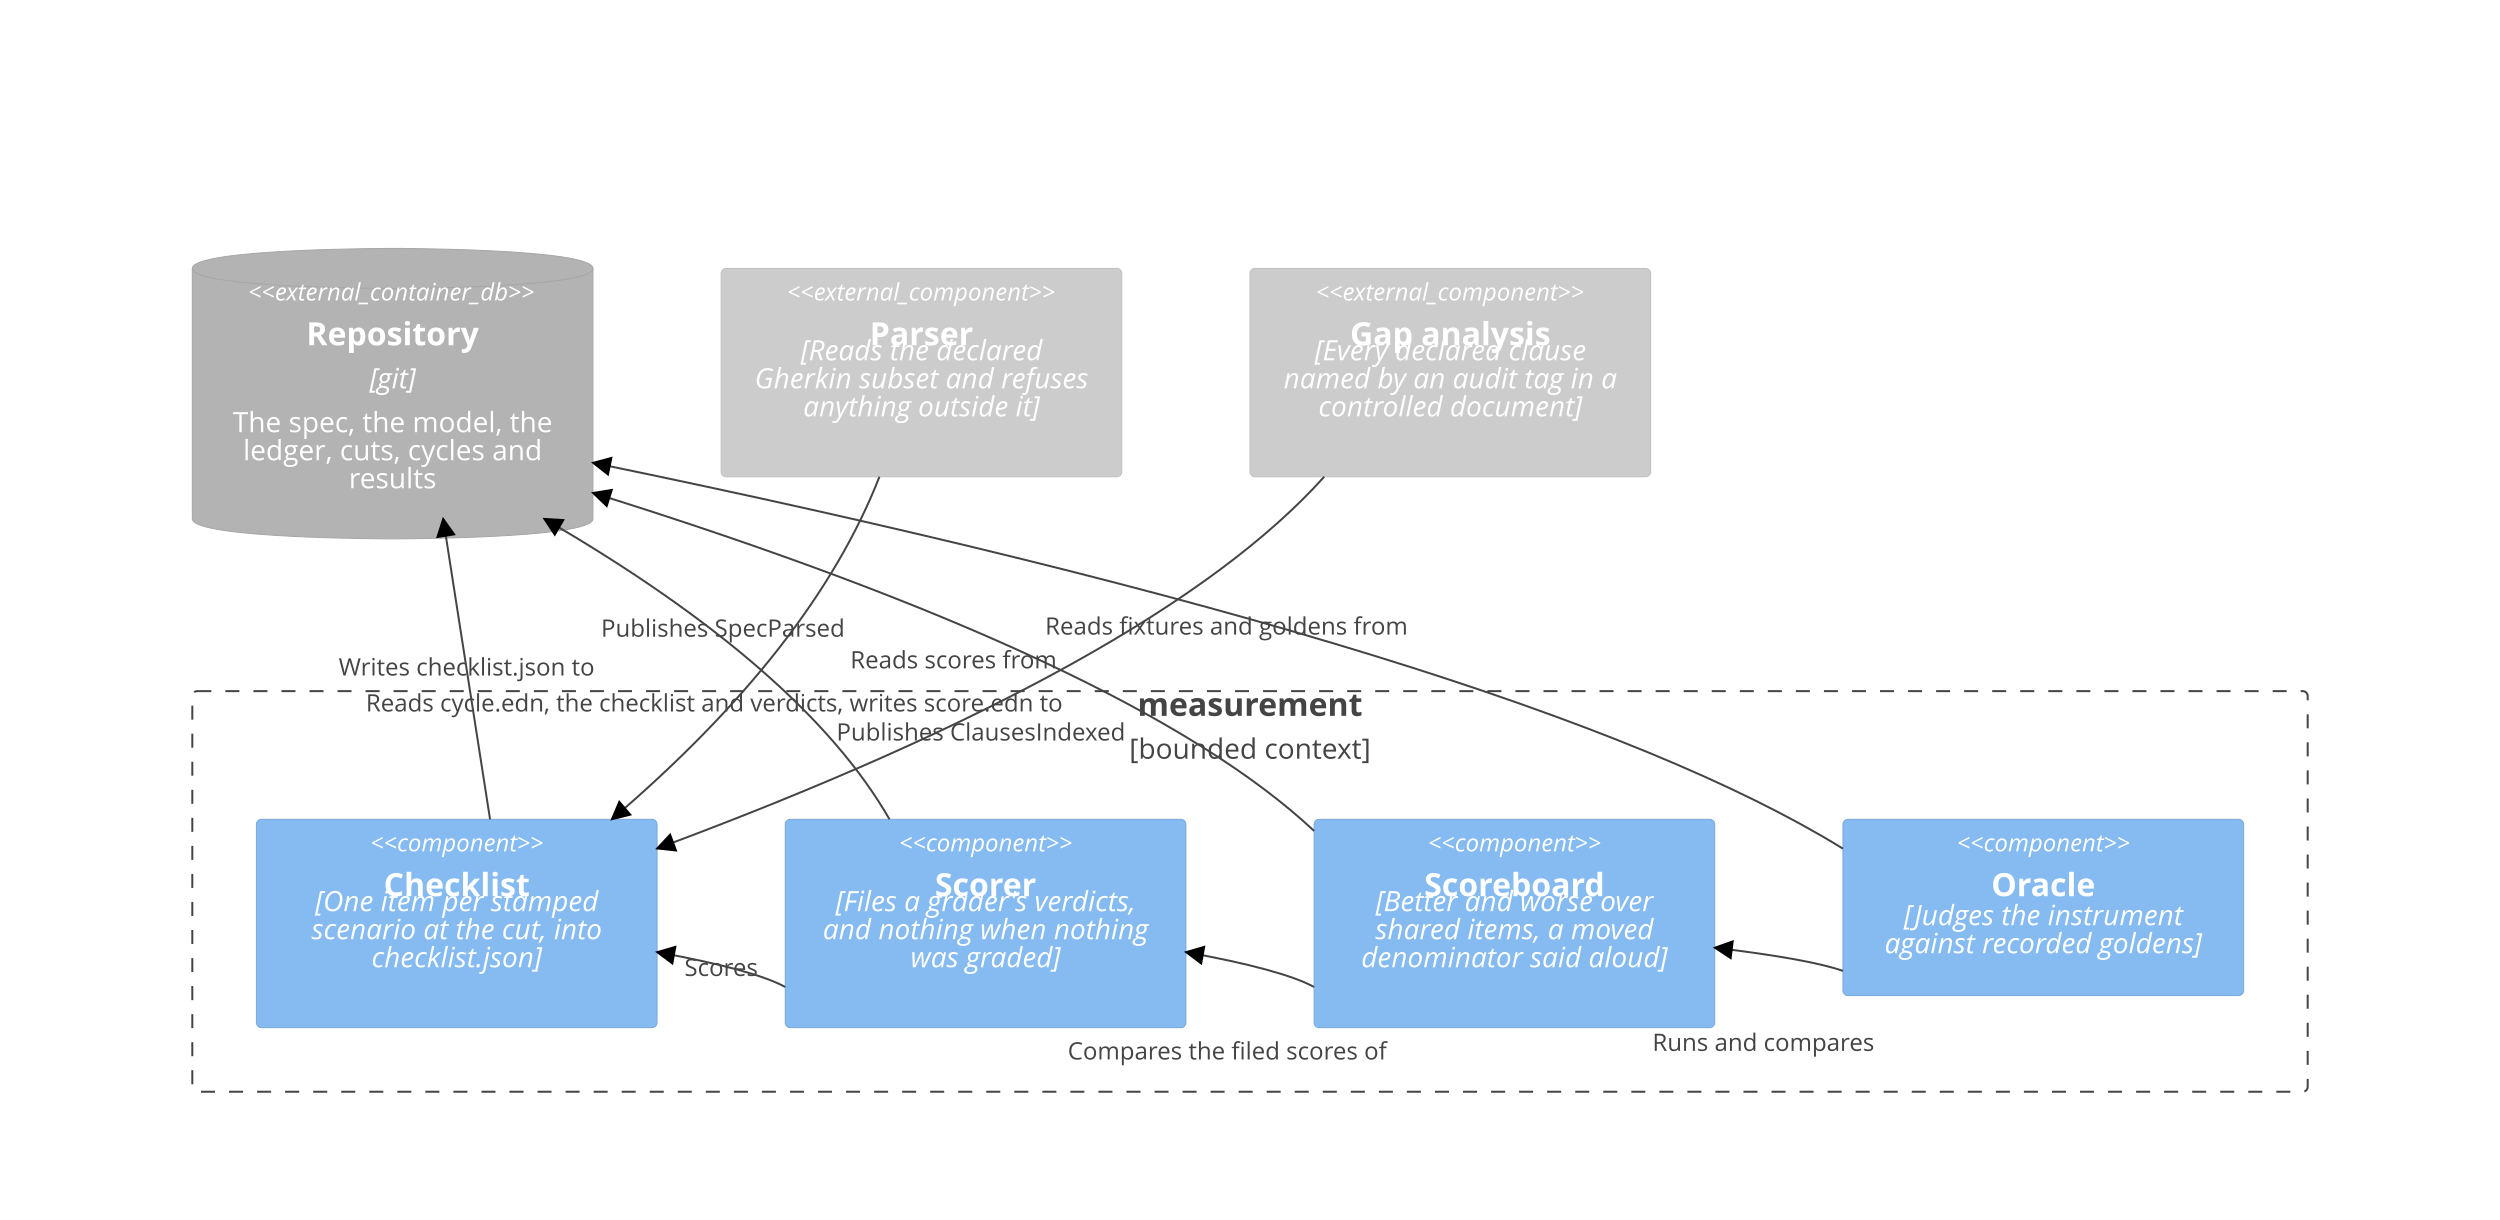
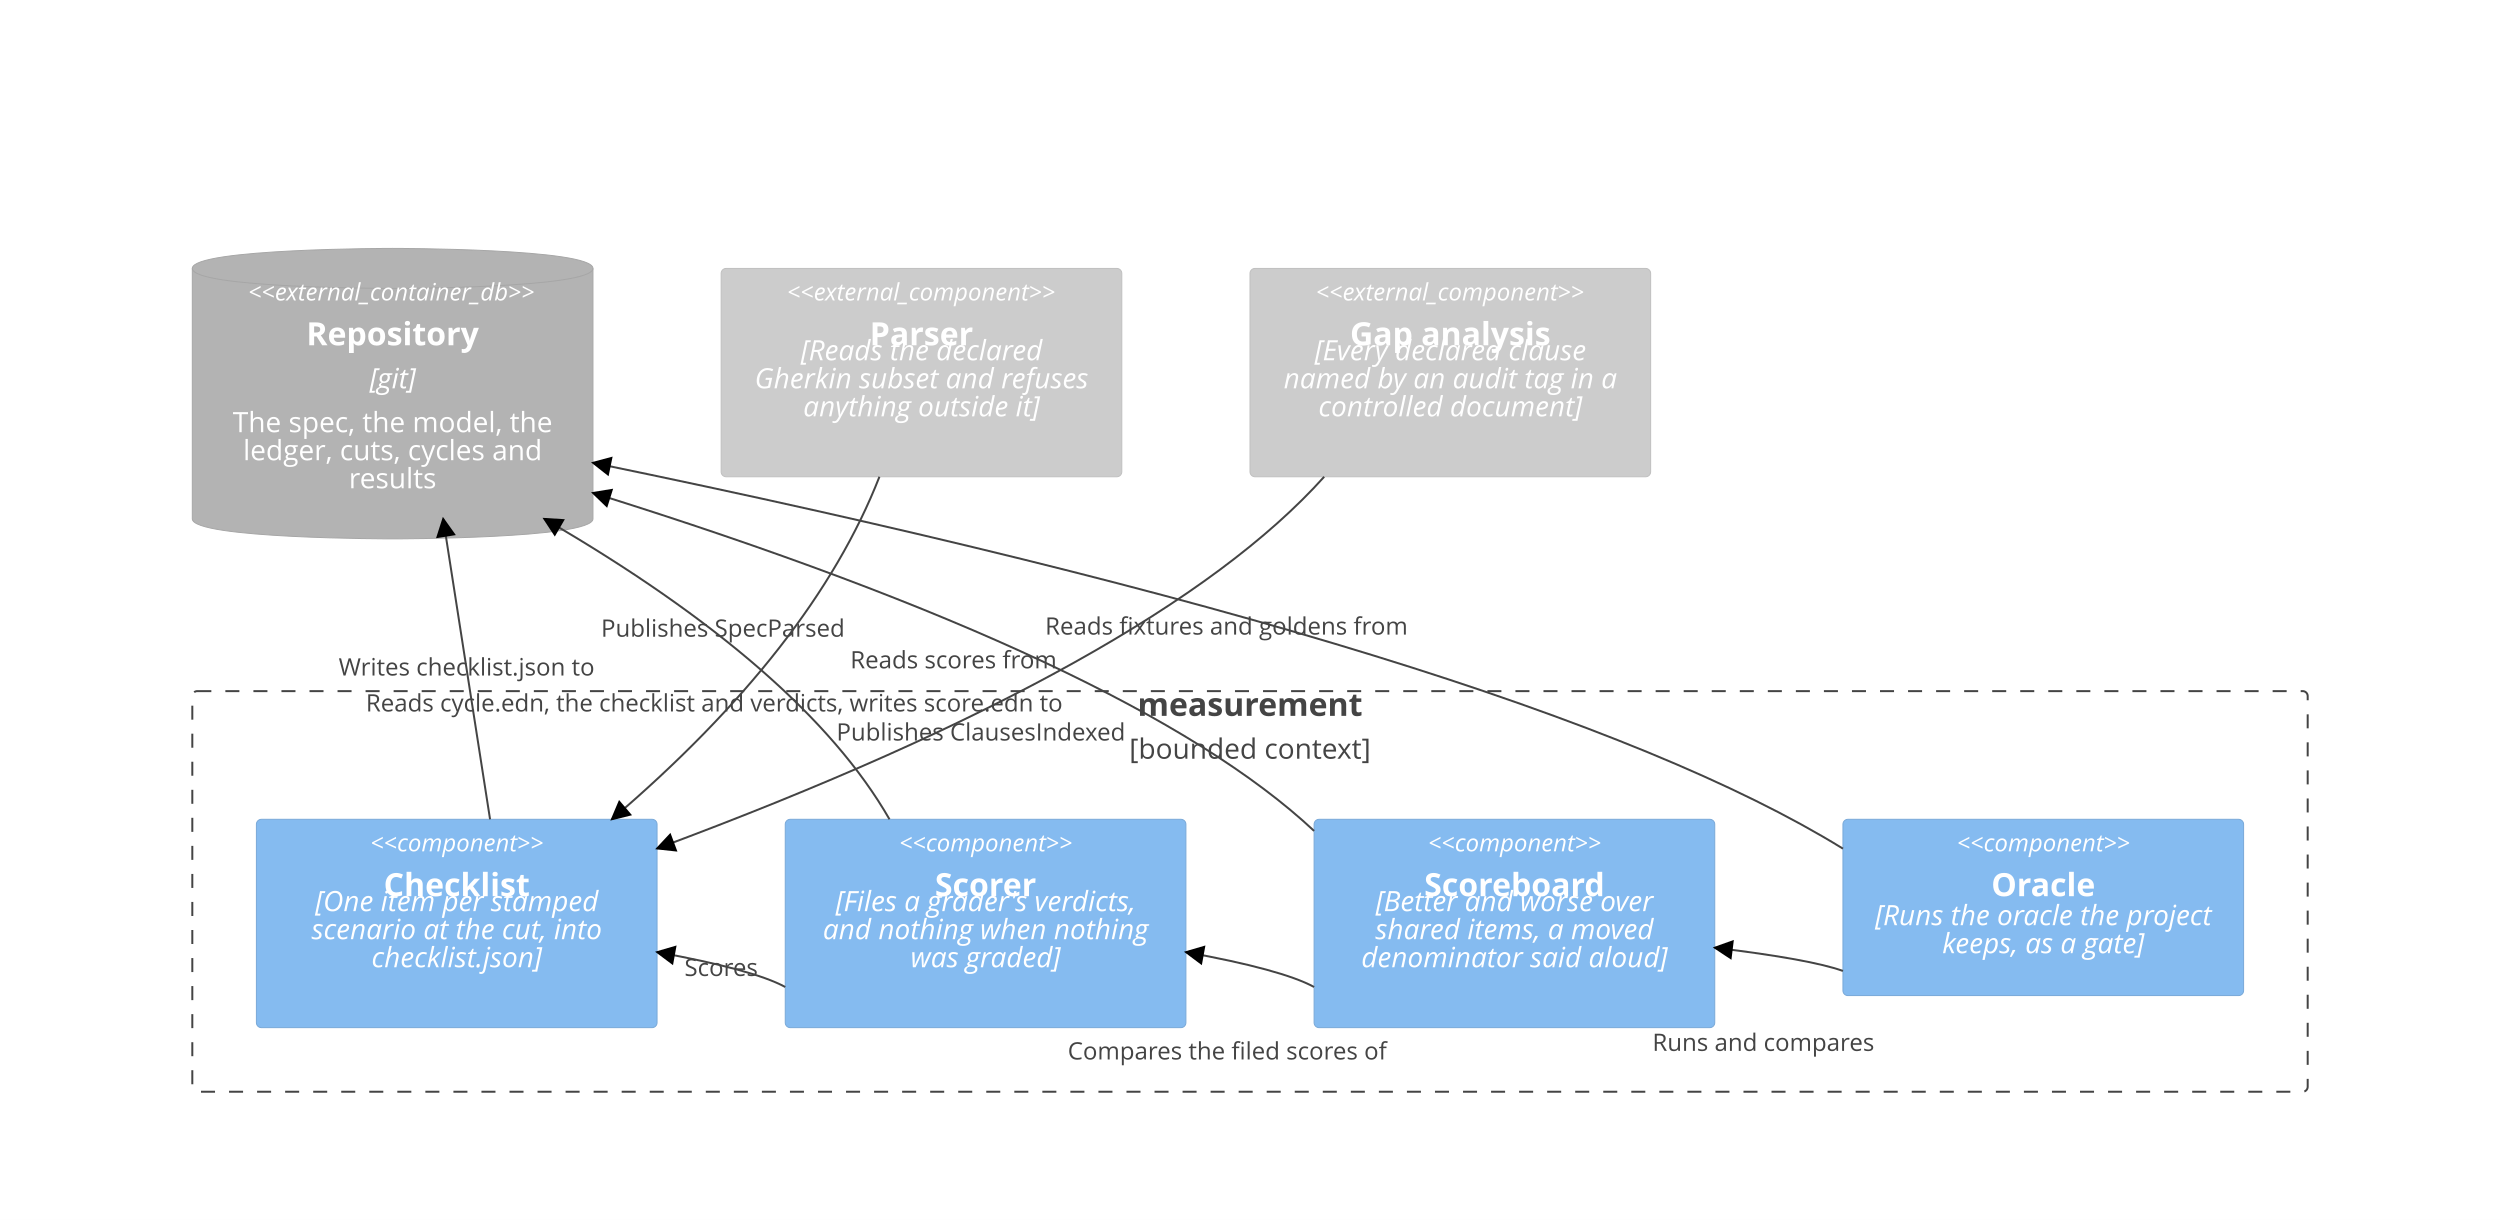
<svg xmlns="http://www.w3.org/2000/svg" width="100%" viewBox="0 -8 1248 609" style="max-width: 1248.000px;">
  <rect x="0" y="-8" width="1248" height="609" fill="#FFFFFF" />
  <defs>
    <symbol id="computer" width="24" height="24">
      <path transform="scale(.5)" d="M2 2v13h20v-13h-20zm18 11h-16v-9h16v9zm-10.228 6l.466-1h3.524l.467 1h-4.457zm14.228 3h-24l2-6h2.104l-1.33 4h18.45l-1.297-4h2.073l2 6zm-5-10h-14v-7h14v7z" />
    </symbol>
  </defs>
  <defs>
    <symbol id="database" fill-rule="evenodd" clip-rule="evenodd">
      <path transform="scale(.5)" d="M12.258.001l.256.004.255.005.253.008.251.01.249.012.247.015.246.016.242.019.241.02.239.023.236.024.233.027.231.028.229.031.225.032.223.034.22.036.217.038.214.04.211.041.208.043.205.045.201.046.198.048.194.05.191.051.187.053.183.054.18.056.175.057.172.059.168.06.163.061.16.063.155.064.15.066.074.033.073.033.071.034.07.034.069.035.068.035.067.035.066.035.064.036.064.036.062.036.06.036.06.037.058.037.058.037.055.038.055.038.053.038.052.038.051.039.05.039.048.039.047.039.045.04.044.04.043.04.041.04.04.041.039.041.037.041.036.041.034.041.033.042.032.042.03.042.029.042.027.042.026.043.024.043.023.043.021.043.02.043.018.044.017.043.015.044.013.044.012.044.011.045.009.044.007.045.006.045.004.045.002.045.001.045v17l-.001.045-.002.045-.004.045-.006.045-.007.045-.009.044-.011.045-.012.044-.013.044-.015.044-.017.043-.018.044-.02.043-.021.043-.023.043-.024.043-.026.043-.027.042-.029.042-.03.042-.032.042-.033.042-.034.041-.036.041-.037.041-.039.041-.04.041-.041.04-.043.04-.044.04-.045.04-.047.039-.048.039-.05.039-.051.039-.052.038-.053.038-.055.038-.055.038-.058.037-.058.037-.06.037-.06.036-.062.036-.064.036-.064.036-.066.035-.067.035-.068.035-.069.035-.07.034-.071.034-.073.033-.074.033-.15.066-.155.064-.16.063-.163.061-.168.06-.172.059-.175.057-.18.056-.183.054-.187.053-.191.051-.194.05-.198.048-.201.046-.205.045-.208.043-.211.041-.214.04-.217.038-.22.036-.223.034-.225.032-.229.031-.231.028-.233.027-.236.024-.239.023-.241.02-.242.019-.246.016-.247.015-.249.012-.251.01-.253.008-.255.005-.256.004-.258.001-.258-.001-.256-.004-.255-.005-.253-.008-.251-.01-.249-.012-.247-.015-.245-.016-.243-.019-.241-.02-.238-.023-.236-.024-.234-.027-.231-.028-.228-.031-.226-.032-.223-.034-.22-.036-.217-.038-.214-.04-.211-.041-.208-.043-.204-.045-.201-.046-.198-.048-.195-.05-.19-.051-.187-.053-.184-.054-.179-.056-.176-.057-.172-.059-.167-.06-.164-.061-.159-.063-.155-.064-.151-.066-.074-.033-.072-.033-.072-.034-.07-.034-.069-.035-.068-.035-.067-.035-.066-.035-.064-.036-.063-.036-.062-.036-.061-.036-.06-.037-.058-.037-.057-.037-.056-.038-.055-.038-.053-.038-.052-.038-.051-.039-.049-.039-.049-.039-.046-.039-.046-.04-.044-.04-.043-.04-.041-.04-.04-.041-.039-.041-.037-.041-.036-.041-.034-.041-.033-.042-.032-.042-.03-.042-.029-.042-.027-.042-.026-.043-.024-.043-.023-.043-.021-.043-.02-.043-.018-.044-.017-.043-.015-.044-.013-.044-.012-.044-.011-.045-.009-.044-.007-.045-.006-.045-.004-.045-.002-.045-.001-.045v-17l.001-.045.002-.045.004-.045.006-.045.007-.045.009-.044.011-.045.012-.044.013-.044.015-.044.017-.043.018-.044.02-.043.021-.043.023-.043.024-.043.026-.043.027-.042.029-.042.03-.042.032-.042.033-.042.034-.041.036-.041.037-.041.039-.041.04-.041.041-.04.043-.04.044-.04.046-.04.046-.039.049-.039.049-.039.051-.039.052-.038.053-.038.055-.038.056-.038.057-.037.058-.037.06-.037.061-.036.062-.036.063-.036.064-.036.066-.035.067-.035.068-.035.069-.035.07-.034.072-.034.072-.033.074-.033.151-.066.155-.064.159-.063.164-.061.167-.06.172-.059.176-.057.179-.056.184-.054.187-.053.19-.051.195-.05.198-.048.201-.046.204-.045.208-.043.211-.041.214-.04.217-.038.22-.036.223-.034.226-.032.228-.031.231-.028.234-.027.236-.024.238-.023.241-.02.243-.019.245-.016.247-.015.249-.012.251-.01.253-.008.255-.005.256-.004.258-.001.258.001z" />
    </symbol>
  </defs>
  <defs>
    <symbol id="clock" width="24" height="24">
      <path transform="scale(.5)" d="M12 2c5.514 0 10 4.486 10 10s-4.486 10-10 10-10-4.486-10-10 4.486-10 10-10zm0-2c-6.627 0-12 5.373-12 12s5.373 12 12 12 12-5.373 12-12-5.373-12-12-12zm5.848 12.459c.202.038.202.333.001.372-1.907.361-6.045 1.111-6.547 1.111-.719 0-1.301-.582-1.301-1.301 0-.512.77-5.447 1.125-7.445.034-.192.312-.181.343.014l.985 6.238 5.394 1.011z" />
    </symbol>
  </defs>
  <g class="person-man">
    <path fill="#B3B3B3" stroke-width="0.5" stroke="#A6A6A6" d="M96,126c0,-10 100,-10 100,-10c0,0 100,0 100,10l0,125c0,10 -100,10 -100,10c0,0 -100,0 -100,-10l0,-125" />
    <path fill="none" stroke-width="0.5" stroke="#A6A6A6" d="M96,126c0,10 100,10 100,10c0,0 100,0 100,-10" />
    <text fill="#FFFFFF" font-family="Open Sans,sans-serif" font-size="12" font-style="italic" lengthAdjust="spacing" textLength="143" x="124" y="142">&lt;&lt;external_container_db&gt;&gt;</text>
    <text x="196.00" y="160.00" dominant-baseline="middle" fill="#FFFFFF" style="text-anchor: middle; font-size: 16px; font-weight: bold; font-family: Open Sans,sans-serif">
      <tspan dy="0.00" alignment-baseline="mathematical">Repository</tspan>
    </text>
    <text x="196.00" y="182.00" dominant-baseline="middle" fill="#FFFFFF" style="text-anchor: middle; font-size: 14px; font-weight: normal; font-family: Open Sans,sans-serif" font-style="italic">
      <tspan dy="0.00" alignment-baseline="mathematical">[git]</tspan>
    </text>
    <text x="196.00" y="218.00" dominant-baseline="middle" fill="#FFFFFF" style="text-anchor: middle; font-size: 14px; font-weight: normal; font-family: Open Sans,sans-serif">
      <tspan dy="-14.00" alignment-baseline="mathematical">The spec, the model, the</tspan>
    </text>
    <text x="196.00" y="218.00" dominant-baseline="middle" fill="#FFFFFF" style="text-anchor: middle; font-size: 14px; font-weight: normal; font-family: Open Sans,sans-serif">
      <tspan dy="0.00" alignment-baseline="mathematical">ledger, cuts, cycles and</tspan>
    </text>
    <text x="196.00" y="218.00" dominant-baseline="middle" fill="#FFFFFF" style="text-anchor: middle; font-size: 14px; font-weight: normal; font-family: Open Sans,sans-serif">
      <tspan dy="14.00" alignment-baseline="mathematical">results</tspan>
    </text>
  </g>
  <g class="person-man">
    <rect x="360" y="126" fill="#CCCCCC" stroke="#BFBFBF" width="200" height="104" rx="2.5" ry="2.5" stroke-width="0.5" />
    <text fill="#FFFFFF" font-family="Open Sans,sans-serif" font-size="12" font-style="italic" lengthAdjust="spacing" textLength="133" x="393" y="142">&lt;&lt;external_component&gt;&gt;</text>
    <text x="460.00" y="160.00" dominant-baseline="middle" fill="#FFFFFF" style="text-anchor: middle; font-size: 16px; font-weight: bold; font-family: Open Sans,sans-serif">
      <tspan dy="0.00" alignment-baseline="mathematical">Parser</tspan>
    </text>
    <text x="460.00" y="182.00" dominant-baseline="middle" fill="#FFFFFF" style="text-anchor: middle; font-size: 14px; font-weight: normal; font-family: Open Sans,sans-serif" font-style="italic">
      <tspan dy="-14.00" alignment-baseline="mathematical">[Reads the declared</tspan>
    </text>
    <text x="460.00" y="182.00" dominant-baseline="middle" fill="#FFFFFF" style="text-anchor: middle; font-size: 14px; font-weight: normal; font-family: Open Sans,sans-serif" font-style="italic">
      <tspan dy="0.00" alignment-baseline="mathematical">Gherkin subset and refuses</tspan>
    </text>
    <text x="460.00" y="182.00" dominant-baseline="middle" fill="#FFFFFF" style="text-anchor: middle; font-size: 14px; font-weight: normal; font-family: Open Sans,sans-serif" font-style="italic">
      <tspan dy="14.00" alignment-baseline="mathematical">anything outside it]</tspan>
    </text>
  </g>
  <g class="person-man">
    <rect x="624" y="126" fill="#CCCCCC" stroke="#BFBFBF" width="200" height="104" rx="2.5" ry="2.5" stroke-width="0.5" />
    <text fill="#FFFFFF" font-family="Open Sans,sans-serif" font-size="12" font-style="italic" lengthAdjust="spacing" textLength="133" x="657" y="142">&lt;&lt;external_component&gt;&gt;</text>
    <text x="724.00" y="160.00" dominant-baseline="middle" fill="#FFFFFF" style="text-anchor: middle; font-size: 16px; font-weight: bold; font-family: Open Sans,sans-serif">
      <tspan dy="0.00" alignment-baseline="mathematical">Gap analysis</tspan>
    </text>
    <text x="724.00" y="182.00" dominant-baseline="middle" fill="#FFFFFF" style="text-anchor: middle; font-size: 14px; font-weight: normal; font-family: Open Sans,sans-serif" font-style="italic">
      <tspan dy="-14.00" alignment-baseline="mathematical">[Every declared clause</tspan>
    </text>
    <text x="724.00" y="182.00" dominant-baseline="middle" fill="#FFFFFF" style="text-anchor: middle; font-size: 14px; font-weight: normal; font-family: Open Sans,sans-serif" font-style="italic">
      <tspan dy="0.00" alignment-baseline="mathematical">named by an audit tag in a</tspan>
    </text>
    <text x="724.00" y="182.00" dominant-baseline="middle" fill="#FFFFFF" style="text-anchor: middle; font-size: 14px; font-weight: normal; font-family: Open Sans,sans-serif" font-style="italic">
      <tspan dy="14.00" alignment-baseline="mathematical">controlled document]</tspan>
    </text>
  </g>
  <g class="person-man">
    <rect x="128" y="401" fill="#85BBF0" stroke="#78A8D8" width="200" height="104" rx="2.5" ry="2.5" stroke-width="0.5" />
    <text fill="#FFFFFF" font-family="Open Sans,sans-serif" font-size="12" font-style="italic" lengthAdjust="spacing" textLength="86" x="185" y="417">&lt;&lt;component&gt;&gt;</text>
    <text x="228.00" y="435.00" dominant-baseline="middle" fill="#FFFFFF" style="text-anchor: middle; font-size: 16px; font-weight: bold; font-family: Open Sans,sans-serif">
      <tspan dy="0.00" alignment-baseline="mathematical">Checklist</tspan>
    </text>
    <text x="228.00" y="457.00" dominant-baseline="middle" fill="#FFFFFF" style="text-anchor: middle; font-size: 14px; font-weight: normal; font-family: Open Sans,sans-serif" font-style="italic">
      <tspan dy="-14.00" alignment-baseline="mathematical">[One item per stamped</tspan>
    </text>
    <text x="228.00" y="457.00" dominant-baseline="middle" fill="#FFFFFF" style="text-anchor: middle; font-size: 14px; font-weight: normal; font-family: Open Sans,sans-serif" font-style="italic">
      <tspan dy="0.00" alignment-baseline="mathematical">scenario at the cut, into</tspan>
    </text>
    <text x="228.00" y="457.00" dominant-baseline="middle" fill="#FFFFFF" style="text-anchor: middle; font-size: 14px; font-weight: normal; font-family: Open Sans,sans-serif" font-style="italic">
      <tspan dy="14.00" alignment-baseline="mathematical">checklist.json]</tspan>
    </text>
  </g>
  <g class="person-man">
    <rect x="392" y="401" fill="#85BBF0" stroke="#78A8D8" width="200" height="104" rx="2.5" ry="2.5" stroke-width="0.5" />
    <text fill="#FFFFFF" font-family="Open Sans,sans-serif" font-size="12" font-style="italic" lengthAdjust="spacing" textLength="86" x="449" y="417">&lt;&lt;component&gt;&gt;</text>
    <text x="492.00" y="435.00" dominant-baseline="middle" fill="#FFFFFF" style="text-anchor: middle; font-size: 16px; font-weight: bold; font-family: Open Sans,sans-serif">
      <tspan dy="0.00" alignment-baseline="mathematical">Scorer</tspan>
    </text>
    <text x="492.00" y="457.00" dominant-baseline="middle" fill="#FFFFFF" style="text-anchor: middle; font-size: 14px; font-weight: normal; font-family: Open Sans,sans-serif" font-style="italic">
      <tspan dy="-14.00" alignment-baseline="mathematical">[Files a grader's verdicts,</tspan>
    </text>
    <text x="492.00" y="457.00" dominant-baseline="middle" fill="#FFFFFF" style="text-anchor: middle; font-size: 14px; font-weight: normal; font-family: Open Sans,sans-serif" font-style="italic">
      <tspan dy="0.00" alignment-baseline="mathematical">and nothing when nothing</tspan>
    </text>
    <text x="492.00" y="457.00" dominant-baseline="middle" fill="#FFFFFF" style="text-anchor: middle; font-size: 14px; font-weight: normal; font-family: Open Sans,sans-serif" font-style="italic">
      <tspan dy="14.00" alignment-baseline="mathematical">was graded]</tspan>
    </text>
  </g>
  <g class="person-man">
    <rect x="656" y="401" fill="#85BBF0" stroke="#78A8D8" width="200" height="104" rx="2.5" ry="2.5" stroke-width="0.5" />
    <text fill="#FFFFFF" font-family="Open Sans,sans-serif" font-size="12" font-style="italic" lengthAdjust="spacing" textLength="86" x="713" y="417">&lt;&lt;component&gt;&gt;</text>
    <text x="756.00" y="435.00" dominant-baseline="middle" fill="#FFFFFF" style="text-anchor: middle; font-size: 16px; font-weight: bold; font-family: Open Sans,sans-serif">
      <tspan dy="0.00" alignment-baseline="mathematical">Scoreboard</tspan>
    </text>
    <text x="756.00" y="457.00" dominant-baseline="middle" fill="#FFFFFF" style="text-anchor: middle; font-size: 14px; font-weight: normal; font-family: Open Sans,sans-serif" font-style="italic">
      <tspan dy="-14.00" alignment-baseline="mathematical">[Better and worse over</tspan>
    </text>
    <text x="756.00" y="457.00" dominant-baseline="middle" fill="#FFFFFF" style="text-anchor: middle; font-size: 14px; font-weight: normal; font-family: Open Sans,sans-serif" font-style="italic">
      <tspan dy="0.00" alignment-baseline="mathematical">shared items, a moved</tspan>
    </text>
    <text x="756.00" y="457.00" dominant-baseline="middle" fill="#FFFFFF" style="text-anchor: middle; font-size: 14px; font-weight: normal; font-family: Open Sans,sans-serif" font-style="italic">
      <tspan dy="14.00" alignment-baseline="mathematical">denominator said aloud]</tspan>
    </text>
  </g>
  <g class="person-man">
    <rect x="920" y="401" fill="#85BBF0" stroke="#78A8D8" width="200" height="88" rx="2.5" ry="2.5" stroke-width="0.5" />
    <text fill="#FFFFFF" font-family="Open Sans,sans-serif" font-size="12" font-style="italic" lengthAdjust="spacing" textLength="86" x="977" y="417">&lt;&lt;component&gt;&gt;</text>
    <text x="1020.00" y="435.00" dominant-baseline="middle" fill="#FFFFFF" style="text-anchor: middle; font-size: 16px; font-weight: bold; font-family: Open Sans,sans-serif">
      <tspan dy="0.00" alignment-baseline="mathematical">Oracle</tspan>
    </text>
    <text x="1020.00" y="457.00" dominant-baseline="middle" fill="#FFFFFF" style="text-anchor: middle; font-size: 14px; font-weight: normal; font-family: Open Sans,sans-serif" font-style="italic">
-       <tspan dy="-7.00" alignment-baseline="mathematical">[Judges the instrument</tspan>
+       <tspan dy="-7.00" alignment-baseline="mathematical">[Runs the oracle the project</tspan>
    </text>
    <text x="1020.00" y="457.00" dominant-baseline="middle" fill="#FFFFFF" style="text-anchor: middle; font-size: 14px; font-weight: normal; font-family: Open Sans,sans-serif" font-style="italic">
-       <tspan dy="7.00" alignment-baseline="mathematical">against recorded goldens]</tspan>
+       <tspan dy="7.00" alignment-baseline="mathematical">keeps, as a gate]</tspan>
    </text>
  </g>
  <g>
    <rect x="96" y="337" fill="none" stroke="#444444" width="1056" height="200" rx="2.5" ry="2.5" stroke-width="1" stroke-dasharray="7.0,7.0" />
    <text x="624.00" y="345.00" dominant-baseline="middle" fill="#444444" style="text-anchor: middle; font-size: 16px; font-weight: bold; font-family: Open Sans,sans-serif">
      <tspan dy="0.00" alignment-baseline="mathematical">measurement</tspan>
    </text>
    <text x="624.00" y="367.00" dominant-baseline="middle" fill="#444444" style="text-anchor: middle; font-size: 14px; font-weight: normal; font-family: Open Sans,sans-serif">
      <tspan dy="0.00" alignment-baseline="mathematical">[bounded context]</tspan>
    </text>
  </g>
  <defs>
    <marker id="arrowhead" refX="9" refY="5" markerUnits="userSpaceOnUse" markerWidth="12" markerHeight="12" orient="auto">
      <path d="M 0 0 L 10 5 L 0 10 z" />
    </marker>
  </defs>
  <defs>
    <marker id="arrowend" refX="1" refY="5" markerUnits="userSpaceOnUse" markerWidth="12" markerHeight="12" orient="auto">
      <path d="M 10 0 L 0 5 L 10 10 z" />
    </marker>
  </defs>
  <defs>
    <marker id="crosshead" markerWidth="15" markerHeight="8" orient="auto" refX="16" refY="4">
      <path fill="black" stroke="#000000" stroke-width="1px" d="M 9,2 V 6 L16,4 Z" style="stroke-dasharray: 0, 0;" />
      <path fill="none" stroke="#000000" stroke-width="1px" d="M 0,1 L 6,7 M 6,1 L 0,7" style="stroke-dasharray: 0, 0;" />
    </marker>
  </defs>
  <defs>
    <marker id="filled-head" refX="18" refY="7" markerWidth="20" markerHeight="28" orient="auto">
      <path d="M 18,7 L9,13 L14,7 L9,1 Z" />
    </marker>
  </defs>
  <g>
    <line x1="244.64" y1="401.00" x2="221.23" y2="251.00" stroke-width="1" stroke="#444444" style="fill: none;" marker-end="url(#arrowhead)" />
    <text x="232.93" y="326.00" dominant-baseline="middle" fill="#444444" style="text-anchor: middle; font-size: 12px; font-weight: normal; font-family: Open Sans,sans-serif">
      <tspan dy="0.00" alignment-baseline="mathematical">Writes checklist.json to</tspan>
    </text>
    <path fill="none" stroke-width="1" stroke="#444444" d="M444.04,401.00 Q400.95,326.00 271.69,251.00" marker-end="url(#arrowhead)" />
    <text x="356.56" y="343.95" dominant-baseline="middle" fill="#444444" style="text-anchor: middle; font-size: 12px; font-weight: normal; font-family: Open Sans,sans-serif">
      <tspan dy="0.00" alignment-baseline="mathematical">Reads cycle.edn, the checklist and verdicts, writes score.edn to</tspan>
    </text>
    <path fill="none" stroke-width="1" stroke="#444444" d="M656.00,406.80 Q566.00,322.42 296.00,238.05" marker-end="url(#arrowhead)" />
    <text x="476.00" y="322.42" dominant-baseline="middle" fill="#444444" style="text-anchor: middle; font-size: 12px; font-weight: normal; font-family: Open Sans,sans-serif">
      <tspan dy="0.00" alignment-baseline="mathematical">Reads scores from</tspan>
    </text>
    <path fill="none" stroke-width="1" stroke="#444444" d="M920.00,415.65 Q764.00,319.34 296.00,223.02" marker-end="url(#arrowhead)" />
    <text x="612.25" y="305.58" dominant-baseline="middle" fill="#444444" style="text-anchor: middle; font-size: 12px; font-weight: normal; font-family: Open Sans,sans-serif">
      <tspan dy="0.00" alignment-baseline="mathematical">Reads fixtures and goldens from</tspan>
    </text>
    <path fill="none" stroke-width="1" stroke="#444444" d="M920.00,476.71 Q904.00,470.90 856.00,465.09" marker-end="url(#arrowhead)" />
    <text x="880.28" y="513.40" dominant-baseline="middle" fill="#444444" style="text-anchor: middle; font-size: 12px; font-weight: normal; font-family: Open Sans,sans-serif">
      <tspan dy="0.00" alignment-baseline="mathematical">Runs and compares</tspan>
    </text>
    <path fill="none" stroke-width="1" stroke="#444444" d="M439.01,230.00 Q405.61,315.50 305.42,401.00" marker-end="url(#arrowhead)" />
    <text x="360.87" y="306.63" dominant-baseline="middle" fill="#444444" style="text-anchor: middle; font-size: 12px; font-weight: normal; font-family: Open Sans,sans-serif">
      <tspan dy="0.00" alignment-baseline="mathematical">Publishes SpecParsed</tspan>
    </text>
    <path fill="none" stroke-width="1" stroke="#444444" d="M661.03,230.00 Q577.77,322.79 328.00,415.58" marker-end="url(#arrowhead)" />
    <text x="489.66" y="358.46" dominant-baseline="middle" fill="#444444" style="text-anchor: middle; font-size: 12px; font-weight: normal; font-family: Open Sans,sans-serif">
      <tspan dy="0.00" alignment-baseline="mathematical">Publishes ClausesIndexed</tspan>
    </text>
    <path fill="none" stroke-width="1" stroke="#444444" d="M392.00,484.71 Q376.00,476.00 328.00,467.29" marker-end="url(#arrowhead)" />
    <text x="360.00" y="476.00" dominant-baseline="middle" fill="#444444" style="text-anchor: middle; font-size: 12px; font-weight: normal; font-family: Open Sans,sans-serif">
      <tspan dy="0.00" alignment-baseline="mathematical">Scores</tspan>
    </text>
    <path fill="none" stroke-width="1" stroke="#444444" d="M656.00,484.71 Q640.00,476.00 592.00,467.29" marker-end="url(#arrowhead)" />
    <text x="612.65" y="517.68" dominant-baseline="middle" fill="#444444" style="text-anchor: middle; font-size: 12px; font-weight: normal; font-family: Open Sans,sans-serif">
      <tspan dy="0.00" alignment-baseline="mathematical">Compares the filed scores of</tspan>
    </text>
  </g>
</svg>
